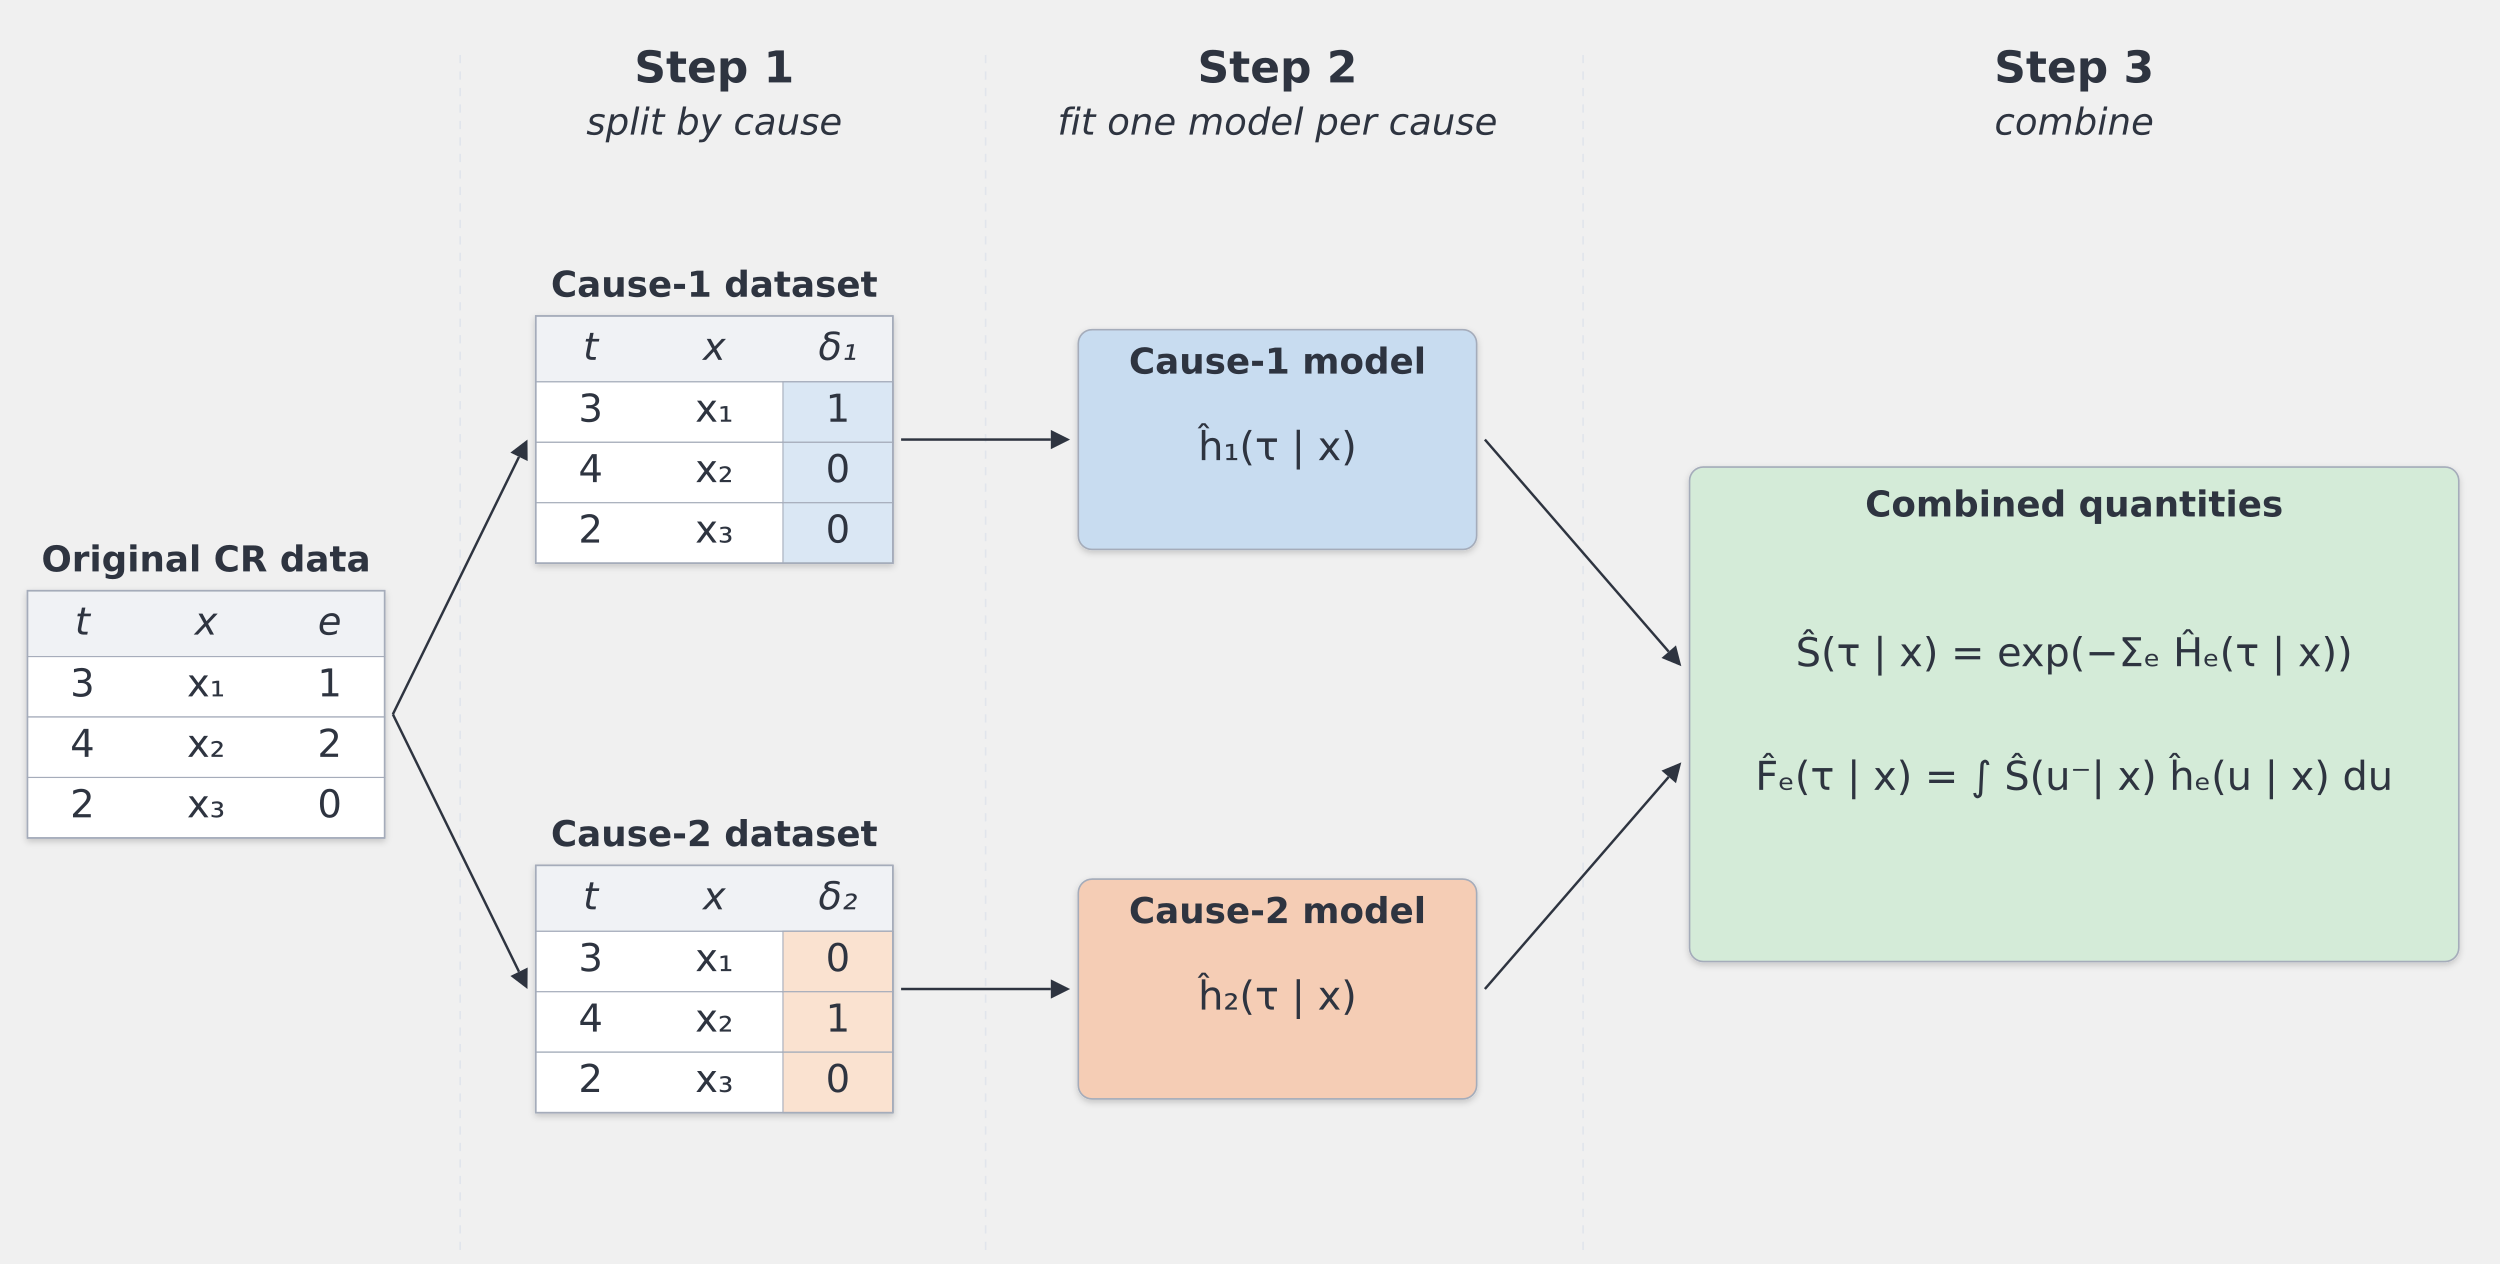
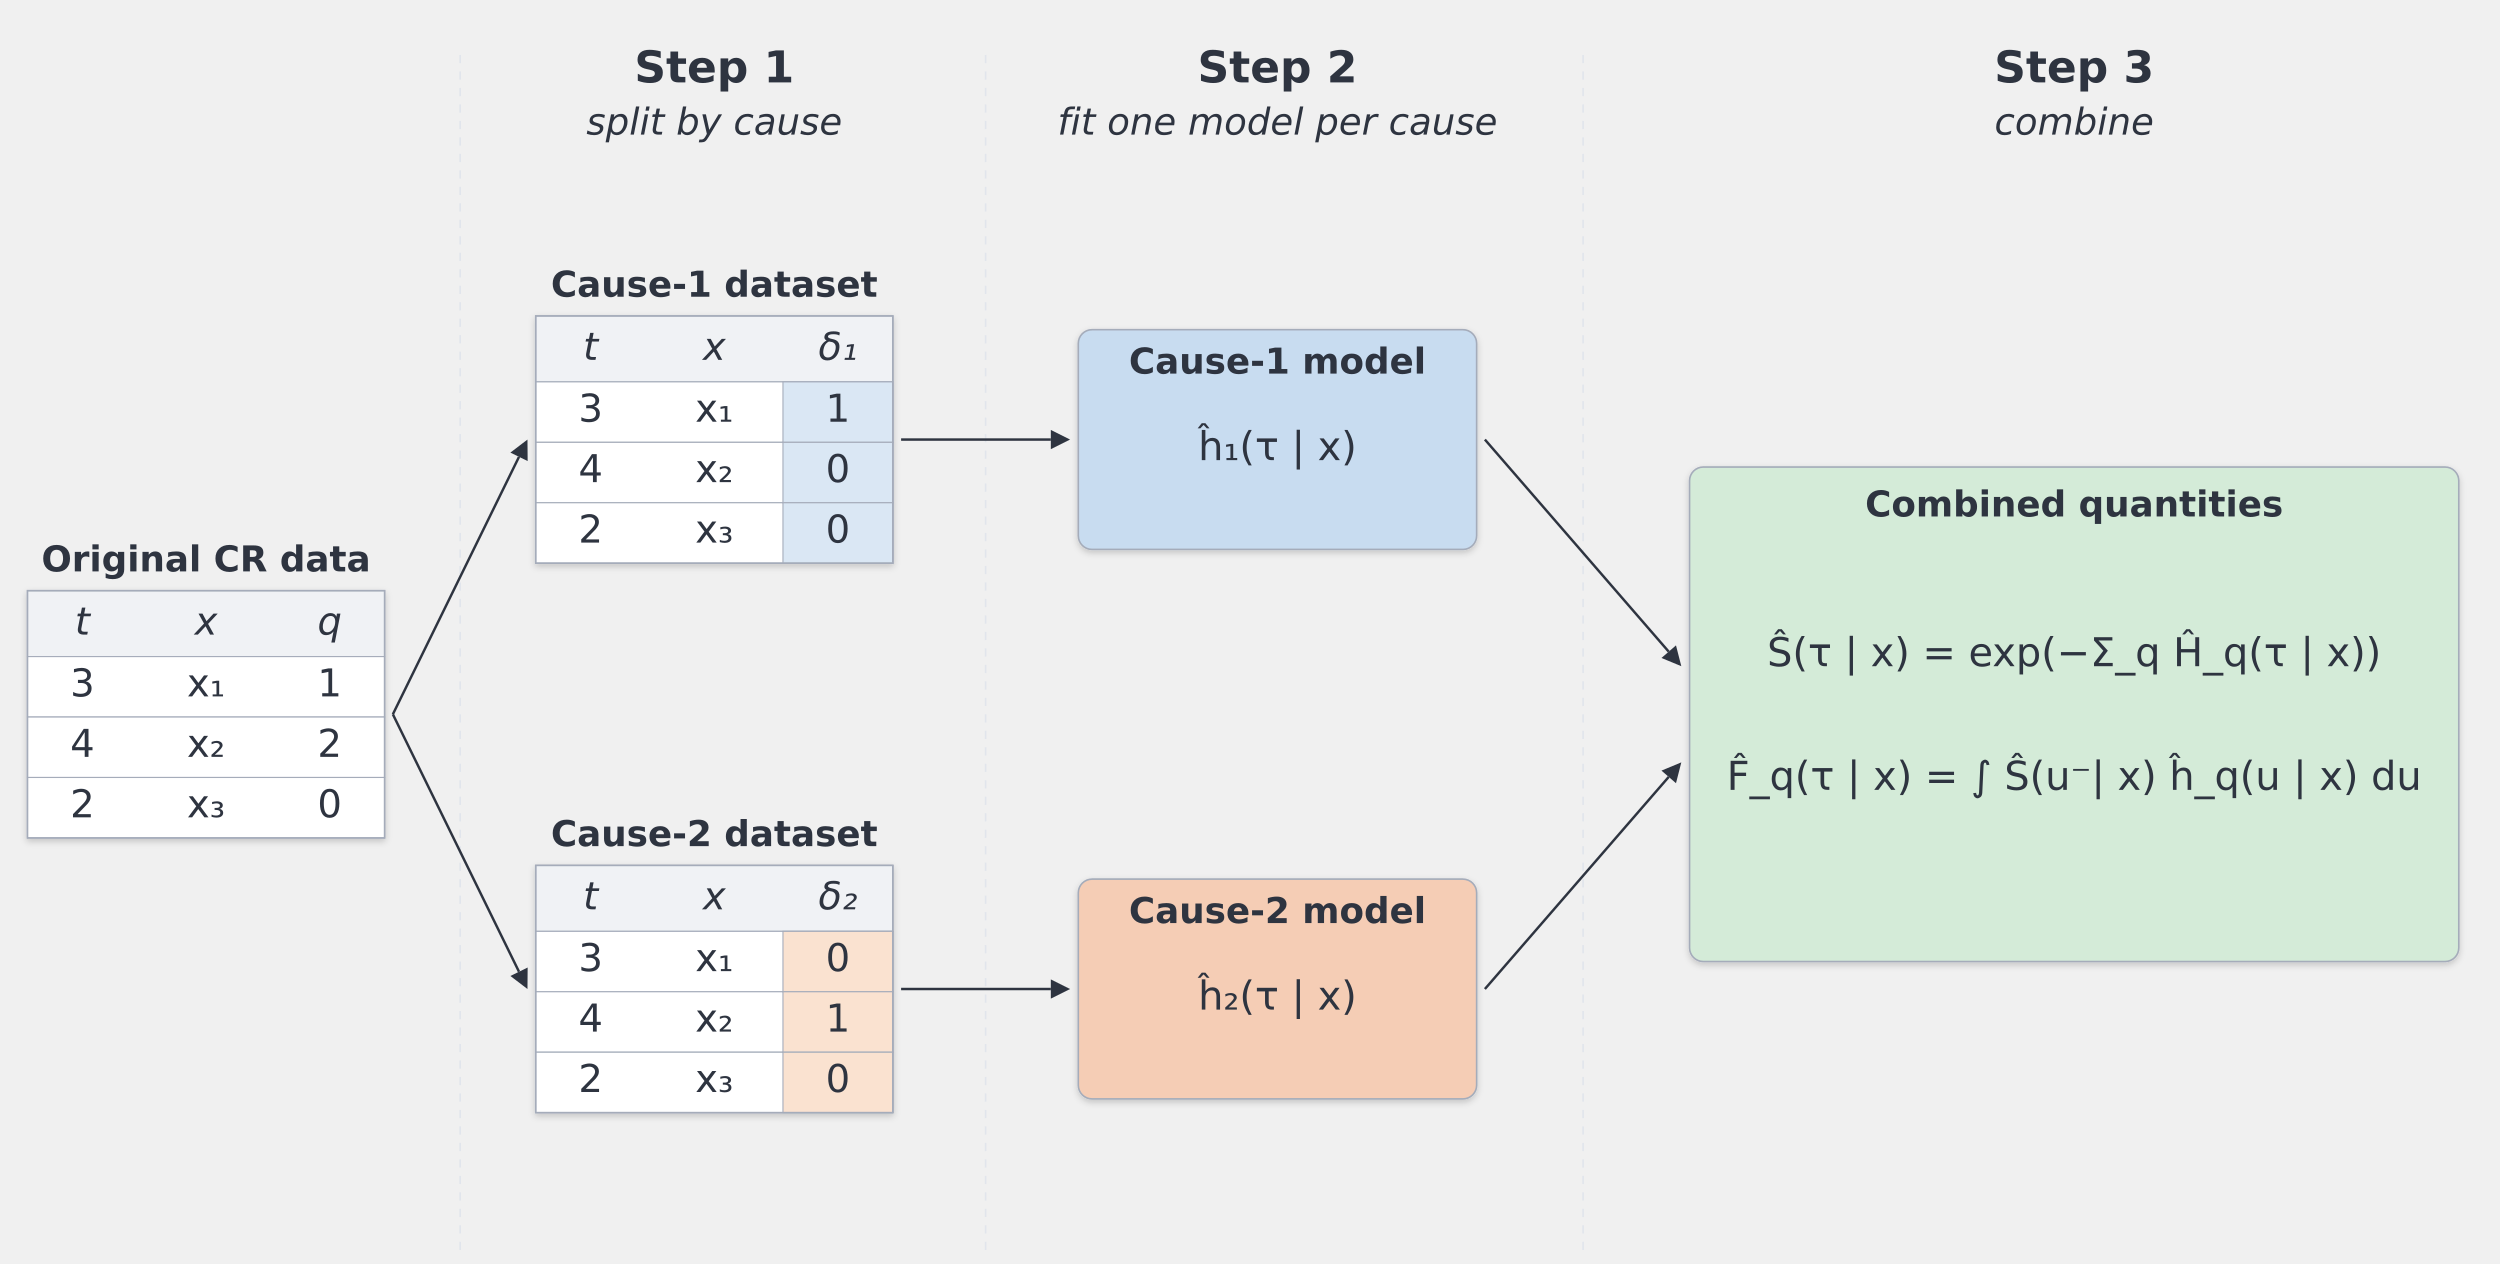
<svg xmlns="http://www.w3.org/2000/svg" viewBox="0 0 1820 920" width="1820" height="920" font-family="DejaVu Sans">
  <defs>
    <filter id="ds" x="-20%" y="-20%" width="140%" height="140%">
      <feDropShadow dx="0" dy="2" stdDeviation="2.2" flood-opacity="0.18" />
    </filter>
  </defs>
  <line x1="335" y1="40" x2="335" y2="910" stroke="#E1E5EC" stroke-width="1.2" stroke-dasharray="6 6" />
  <line x1="717.5" y1="40" x2="717.5" y2="910" stroke="#E1E5EC" stroke-width="1.2" stroke-dasharray="6 6" />
  <line x1="1152.5" y1="40" x2="1152.5" y2="910" stroke="#E1E5EC" stroke-width="1.2" stroke-dasharray="6 6" />
  <text x="520" y="60" text-anchor="middle" font-size="32" font-weight="700" fill="#2E3440">Step 1</text>
  <text x="520" y="98" text-anchor="middle" font-size="27" font-style="italic" fill="#2E3440">split by cause</text>
  <text x="930" y="60" text-anchor="middle" font-size="32" font-weight="700" fill="#2E3440">Step 2</text>
  <text x="930" y="98" text-anchor="middle" font-size="27" font-style="italic" fill="#2E3440">fit one model per cause</text>
  <text x="1510" y="60" text-anchor="middle" font-size="32" font-weight="700" fill="#2E3440">Step 3</text>
  <text x="1510" y="98" text-anchor="middle" font-size="27" font-style="italic" fill="#2E3440">combine</text>
  <text x="150" y="416" text-anchor="middle" font-size="26" font-weight="600" fill="#2E3440">Original CR data</text>
  <g filter="url(#ds)">
    <rect x="20" y="430" width="260" height="48" fill="#F0F2F5" stroke="#A5ACBA" stroke-width="0.8" />
    <rect x="20" y="478" width="260" height="44" fill="#FFFFFF" stroke="#A5ACBA" stroke-width="0.8" />
    <rect x="20" y="522" width="260" height="44" fill="#FFFFFF" stroke="#A5ACBA" stroke-width="0.8" />
    <rect x="20" y="566" width="260" height="44" fill="#FFFFFF" stroke="#A5ACBA" stroke-width="0.8" />
    <rect x="20" y="430" width="260" height="180" fill="none" stroke="#A5ACBA" stroke-width="1.2" />
  </g>
  <text x="60" y="462" text-anchor="middle" font-size="28" font-style="italic" fill="#2E3440">t</text>
  <text x="150" y="462" text-anchor="middle" font-size="28" font-style="italic" fill="#2E3440">x</text>
-   <text x="240" y="462" text-anchor="middle" font-size="28" font-style="italic" fill="#2E3440">e</text>
+   <text x="240" y="462" text-anchor="middle" font-size="28" font-style="italic" fill="#2E3440">q</text>
  <text x="60" y="507" text-anchor="middle" font-size="28" fill="#2E3440">3</text>
  <text x="150" y="507" text-anchor="middle" font-size="28" fill="#2E3440">x₁</text>
  <text x="240" y="507" text-anchor="middle" font-size="28" fill="#2E3440">1</text>
  <text x="60" y="551" text-anchor="middle" font-size="28" fill="#2E3440">4</text>
  <text x="150" y="551" text-anchor="middle" font-size="28" fill="#2E3440">x₂</text>
  <text x="240" y="551" text-anchor="middle" font-size="28" fill="#2E3440">2</text>
  <text x="60" y="595" text-anchor="middle" font-size="28" fill="#2E3440">2</text>
  <text x="150" y="595" text-anchor="middle" font-size="28" fill="#2E3440">x₃</text>
  <text x="240" y="595" text-anchor="middle" font-size="28" fill="#2E3440">0</text>
  <text x="520" y="216" text-anchor="middle" font-size="26" font-weight="600" fill="#2E3440">Cause-1 dataset</text>
  <g filter="url(#ds)">
    <rect x="390" y="230" width="260" height="48" fill="#F0F2F5" stroke="#A5ACBA" stroke-width="0.8" />
    <rect x="390" y="278" width="260" height="44" fill="#FFFFFF" stroke="#A5ACBA" stroke-width="0.8" />
    <rect x="390" y="322" width="260" height="44" fill="#FFFFFF" stroke="#A5ACBA" stroke-width="0.8" />
    <rect x="390" y="366" width="260" height="44" fill="#FFFFFF" stroke="#A5ACBA" stroke-width="0.8" />
    <rect x="570" y="278" width="80" height="44" fill="#DAE7F4" stroke="#A5ACBA" stroke-width="0.8" />
    <rect x="570" y="322" width="80" height="44" fill="#DAE7F4" stroke="#A5ACBA" stroke-width="0.8" />
    <rect x="570" y="366" width="80" height="44" fill="#DAE7F4" stroke="#A5ACBA" stroke-width="0.8" />
    <rect x="390" y="230" width="260" height="180" fill="none" stroke="#A5ACBA" stroke-width="1.2" />
  </g>
  <text x="430" y="262" text-anchor="middle" font-size="28" font-style="italic" fill="#2E3440">t</text>
  <text x="520" y="262" text-anchor="middle" font-size="28" font-style="italic" fill="#2E3440">x</text>
  <text x="610" y="262" text-anchor="middle" font-size="28" font-style="italic" fill="#2E3440">δ₁</text>
  <text x="430" y="307" text-anchor="middle" font-size="28" fill="#2E3440">3</text>
  <text x="520" y="307" text-anchor="middle" font-size="28" fill="#2E3440">x₁</text>
  <text x="610" y="307" text-anchor="middle" font-size="28" fill="#2E3440">1</text>
  <text x="430" y="351" text-anchor="middle" font-size="28" fill="#2E3440">4</text>
  <text x="520" y="351" text-anchor="middle" font-size="28" fill="#2E3440">x₂</text>
  <text x="610" y="351" text-anchor="middle" font-size="28" fill="#2E3440">0</text>
  <text x="430" y="395" text-anchor="middle" font-size="28" fill="#2E3440">2</text>
  <text x="520" y="395" text-anchor="middle" font-size="28" fill="#2E3440">x₃</text>
  <text x="610" y="395" text-anchor="middle" font-size="28" fill="#2E3440">0</text>
  <text x="520" y="616" text-anchor="middle" font-size="26" font-weight="600" fill="#2E3440">Cause-2 dataset</text>
  <g filter="url(#ds)">
    <rect x="390" y="630" width="260" height="48" fill="#F0F2F5" stroke="#A5ACBA" stroke-width="0.8" />
    <rect x="390" y="678" width="260" height="44" fill="#FFFFFF" stroke="#A5ACBA" stroke-width="0.8" />
    <rect x="390" y="722" width="260" height="44" fill="#FFFFFF" stroke="#A5ACBA" stroke-width="0.8" />
    <rect x="390" y="766" width="260" height="44" fill="#FFFFFF" stroke="#A5ACBA" stroke-width="0.8" />
    <rect x="570" y="678" width="80" height="44" fill="#FAE2D0" stroke="#A5ACBA" stroke-width="0.8" />
    <rect x="570" y="722" width="80" height="44" fill="#FAE2D0" stroke="#A5ACBA" stroke-width="0.8" />
    <rect x="570" y="766" width="80" height="44" fill="#FAE2D0" stroke="#A5ACBA" stroke-width="0.8" />
    <rect x="390" y="630" width="260" height="180" fill="none" stroke="#A5ACBA" stroke-width="1.2" />
  </g>
  <text x="430" y="662" text-anchor="middle" font-size="28" font-style="italic" fill="#2E3440">t</text>
  <text x="520" y="662" text-anchor="middle" font-size="28" font-style="italic" fill="#2E3440">x</text>
  <text x="610" y="662" text-anchor="middle" font-size="28" font-style="italic" fill="#2E3440">δ₂</text>
  <text x="430" y="707" text-anchor="middle" font-size="28" fill="#2E3440">3</text>
  <text x="520" y="707" text-anchor="middle" font-size="28" fill="#2E3440">x₁</text>
  <text x="610" y="707" text-anchor="middle" font-size="28" fill="#2E3440">0</text>
  <text x="430" y="751" text-anchor="middle" font-size="28" fill="#2E3440">4</text>
  <text x="520" y="751" text-anchor="middle" font-size="28" fill="#2E3440">x₂</text>
  <text x="610" y="751" text-anchor="middle" font-size="28" fill="#2E3440">1</text>
  <text x="430" y="795" text-anchor="middle" font-size="28" fill="#2E3440">2</text>
  <text x="520" y="795" text-anchor="middle" font-size="28" fill="#2E3440">x₃</text>
  <text x="610" y="795" text-anchor="middle" font-size="28" fill="#2E3440">0</text>
  <g filter="url(#ds)">
    <rect x="785" y="240" width="290" height="160" rx="10" ry="10" fill="#C8DCF0" stroke="#A5ACBA" stroke-width="1.2" />
  </g>
  <text x="930" y="272" text-anchor="middle" font-size="26" font-weight="600" fill="#2E3440">Cause-1 model</text>
  <text x="930" y="335" text-anchor="middle" font-size="29" fill="#2E3440">ĥ₁(τ | x)</text>
  <g filter="url(#ds)">
    <rect x="785" y="640" width="290" height="160" rx="10" ry="10" fill="#F5CDB5" stroke="#A5ACBA" stroke-width="1.2" />
  </g>
  <text x="930" y="672" text-anchor="middle" font-size="26" font-weight="600" fill="#2E3440">Cause-2 model</text>
  <text x="930" y="735" text-anchor="middle" font-size="29" fill="#2E3440">ĥ₂(τ | x)</text>
  <g filter="url(#ds)">
    <rect x="1230" y="340" width="560" height="360" rx="10" ry="10" fill="#D4EBD8" stroke="#A5ACBA" stroke-width="1.2" />
  </g>
  <text x="1510" y="376" text-anchor="middle" font-size="26" font-weight="600" fill="#2E3440">Combined quantities</text>
-   <text x="1510" y="485" text-anchor="middle" font-size="29" fill="#2E3440">Ŝ(τ | x) = exp(−Σₑ Ĥₑ(τ | x))</text>
-   <text x="1510" y="575" text-anchor="middle" font-size="29" fill="#2E3440">F̂ₑ(τ | x) = ∫ Ŝ(u⁻| x) ĥₑ(u | x) du</text>
+   <text x="1510" y="485" text-anchor="middle" font-size="29" fill="#2E3440">Ŝ(τ | x) = exp(−Σ_q Ĥ_q(τ | x))</text>
+   <text x="1510" y="575" text-anchor="middle" font-size="29" fill="#2E3440">F̂_q(τ | x) = ∫ Ŝ(u⁻| x) ĥ_q(u | x) du</text>
  <line x1="286" y1="520" x2="377.84" y2="332.57" stroke="#2E3440" stroke-width="1.8" />
  <polygon points="384,320 384.13,335.65 371.55,329.49" fill="#2E3440" />
  <line x1="286" y1="520" x2="377.84" y2="707.43" stroke="#2E3440" stroke-width="1.8" />
  <polygon points="384,720 371.55,710.51 384.13,704.35" fill="#2E3440" />
  <line x1="656" y1="320" x2="765" y2="320" stroke="#2E3440" stroke-width="1.8" />
  <polygon points="779,320 765,313 765,327" fill="#2E3440" />
  <line x1="656" y1="720" x2="765" y2="720" stroke="#2E3440" stroke-width="1.8" />
  <polygon points="779,720 765,713 765,727" fill="#2E3440" />
  <line x1="1081" y1="320" x2="1214.83" y2="474.42" stroke="#2E3440" stroke-width="1.8" />
  <polygon points="1224,485 1209.54,479 1220.12,469.83" fill="#2E3440" />
  <line x1="1081" y1="720" x2="1214.83" y2="565.58" stroke="#2E3440" stroke-width="1.8" />
  <polygon points="1224,555 1220.12,570.17 1209.54,561" fill="#2E3440" />
</svg>
